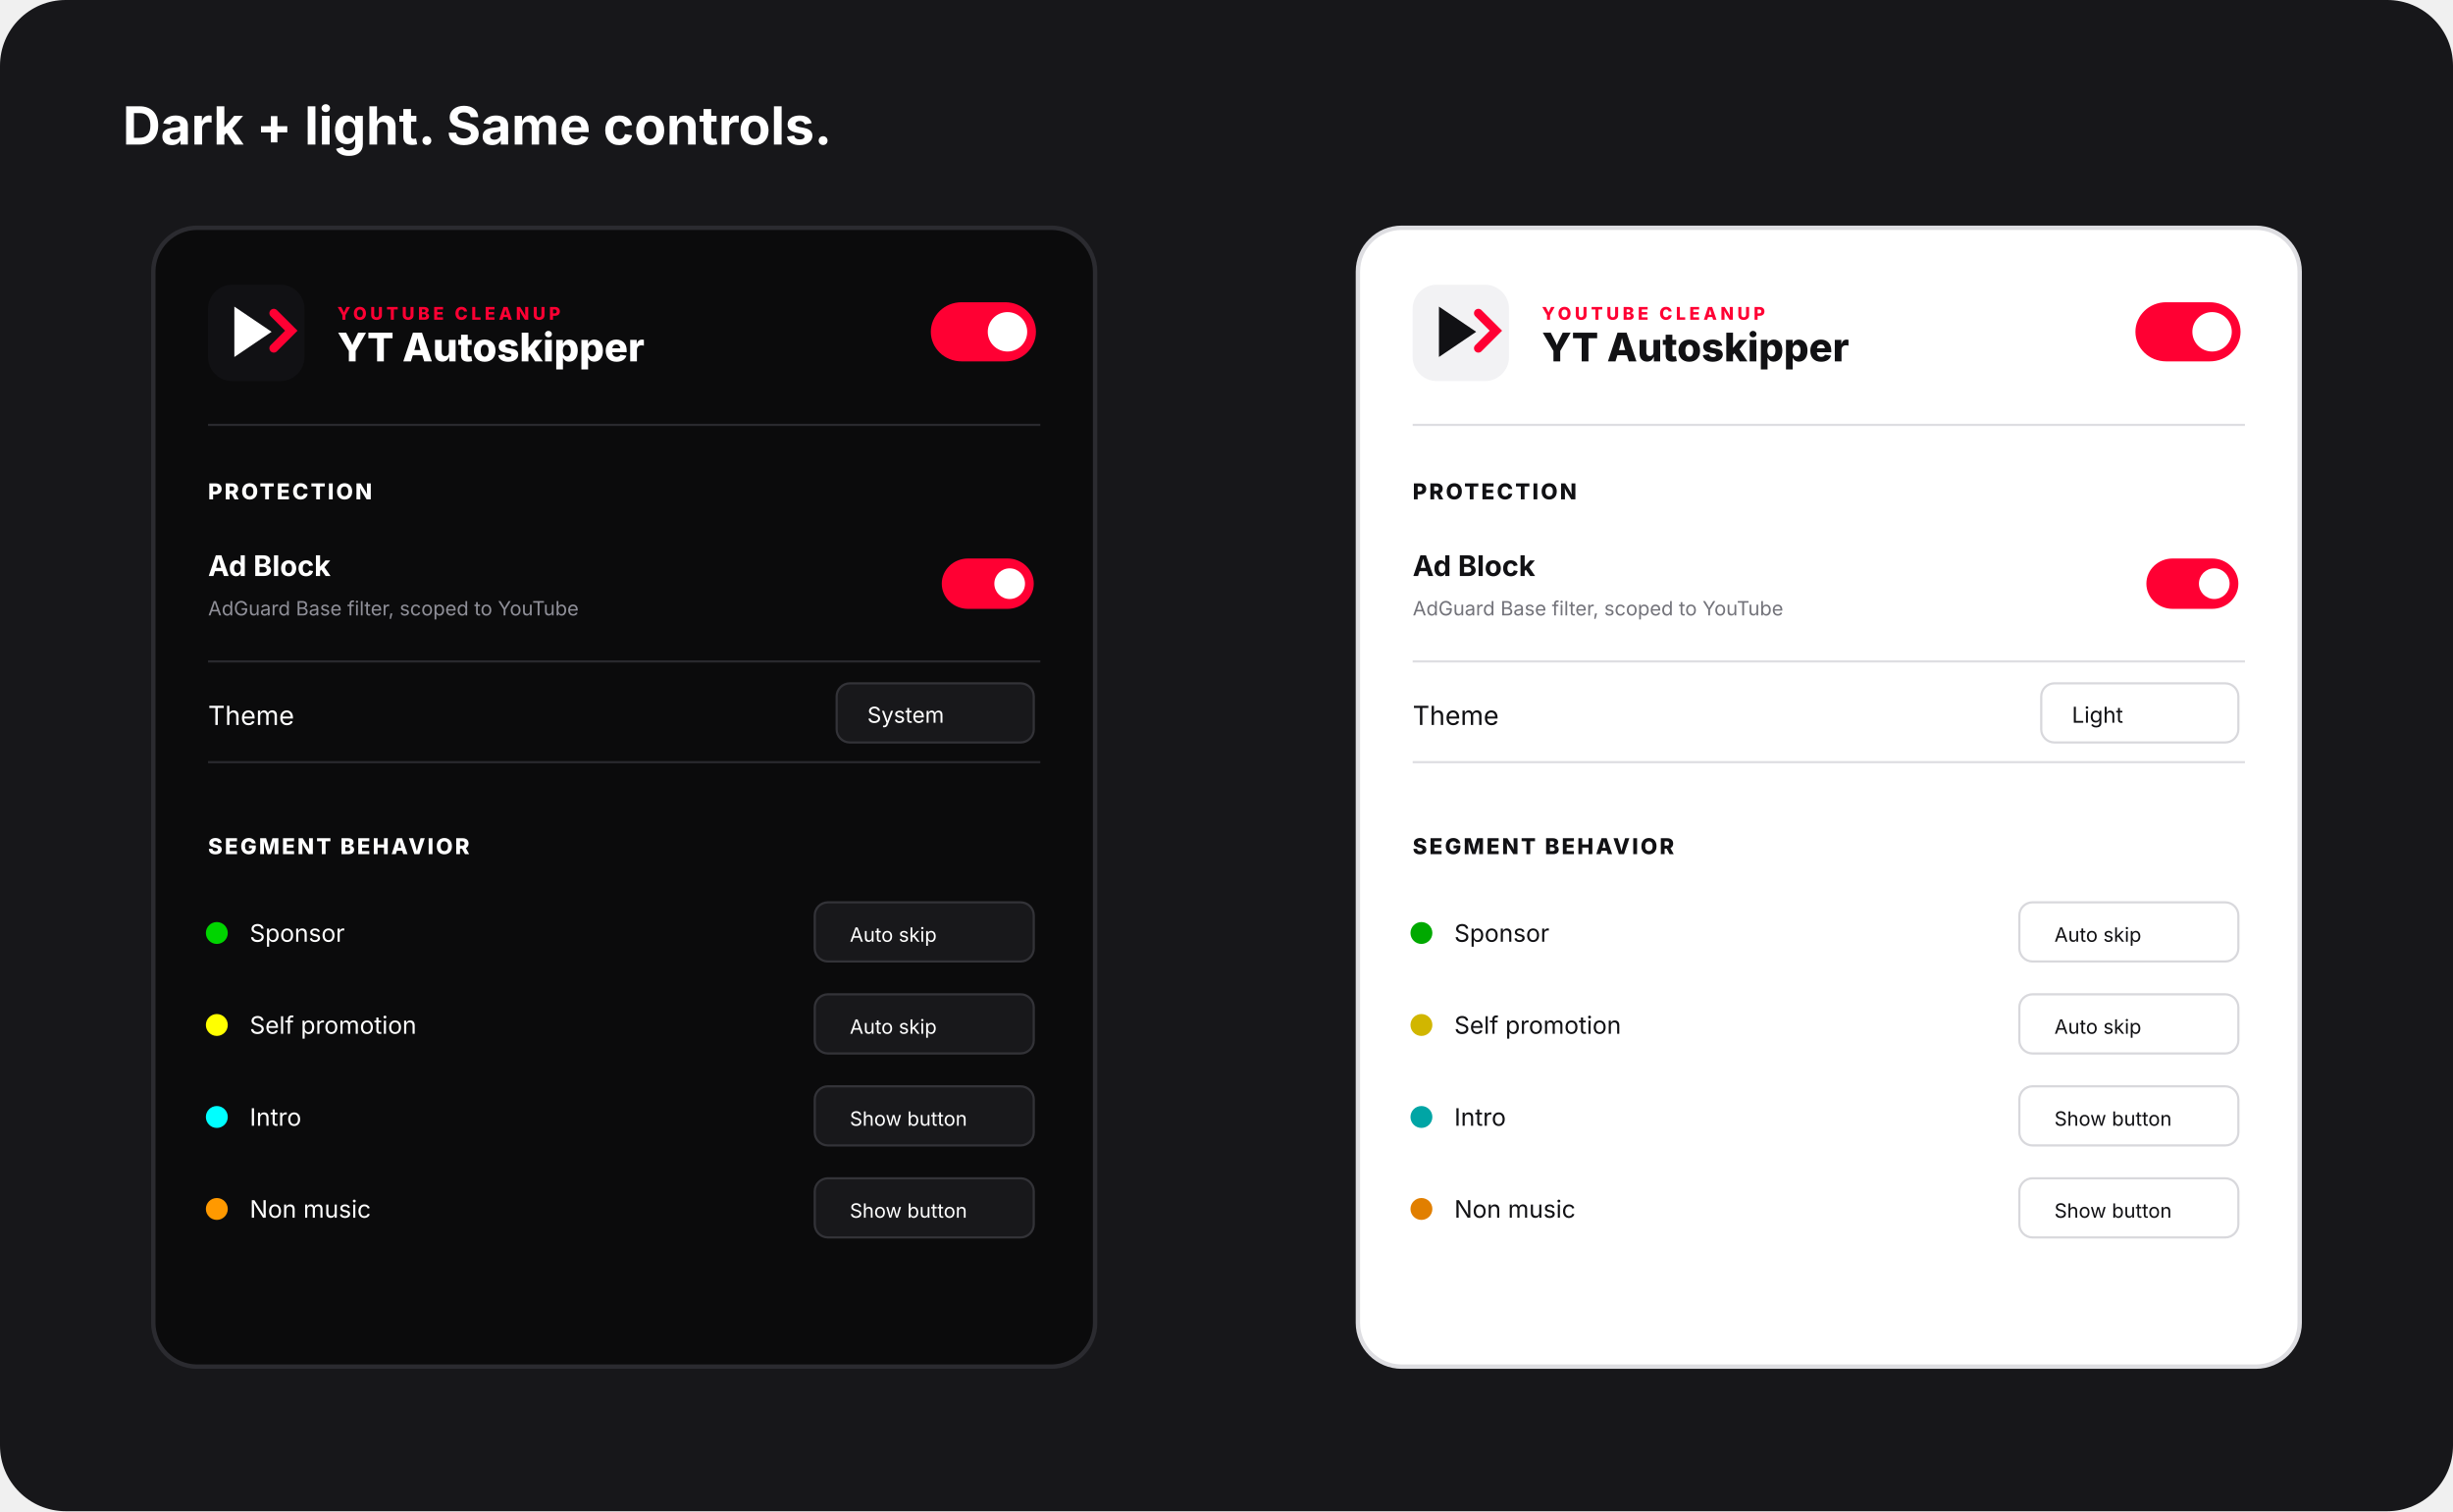
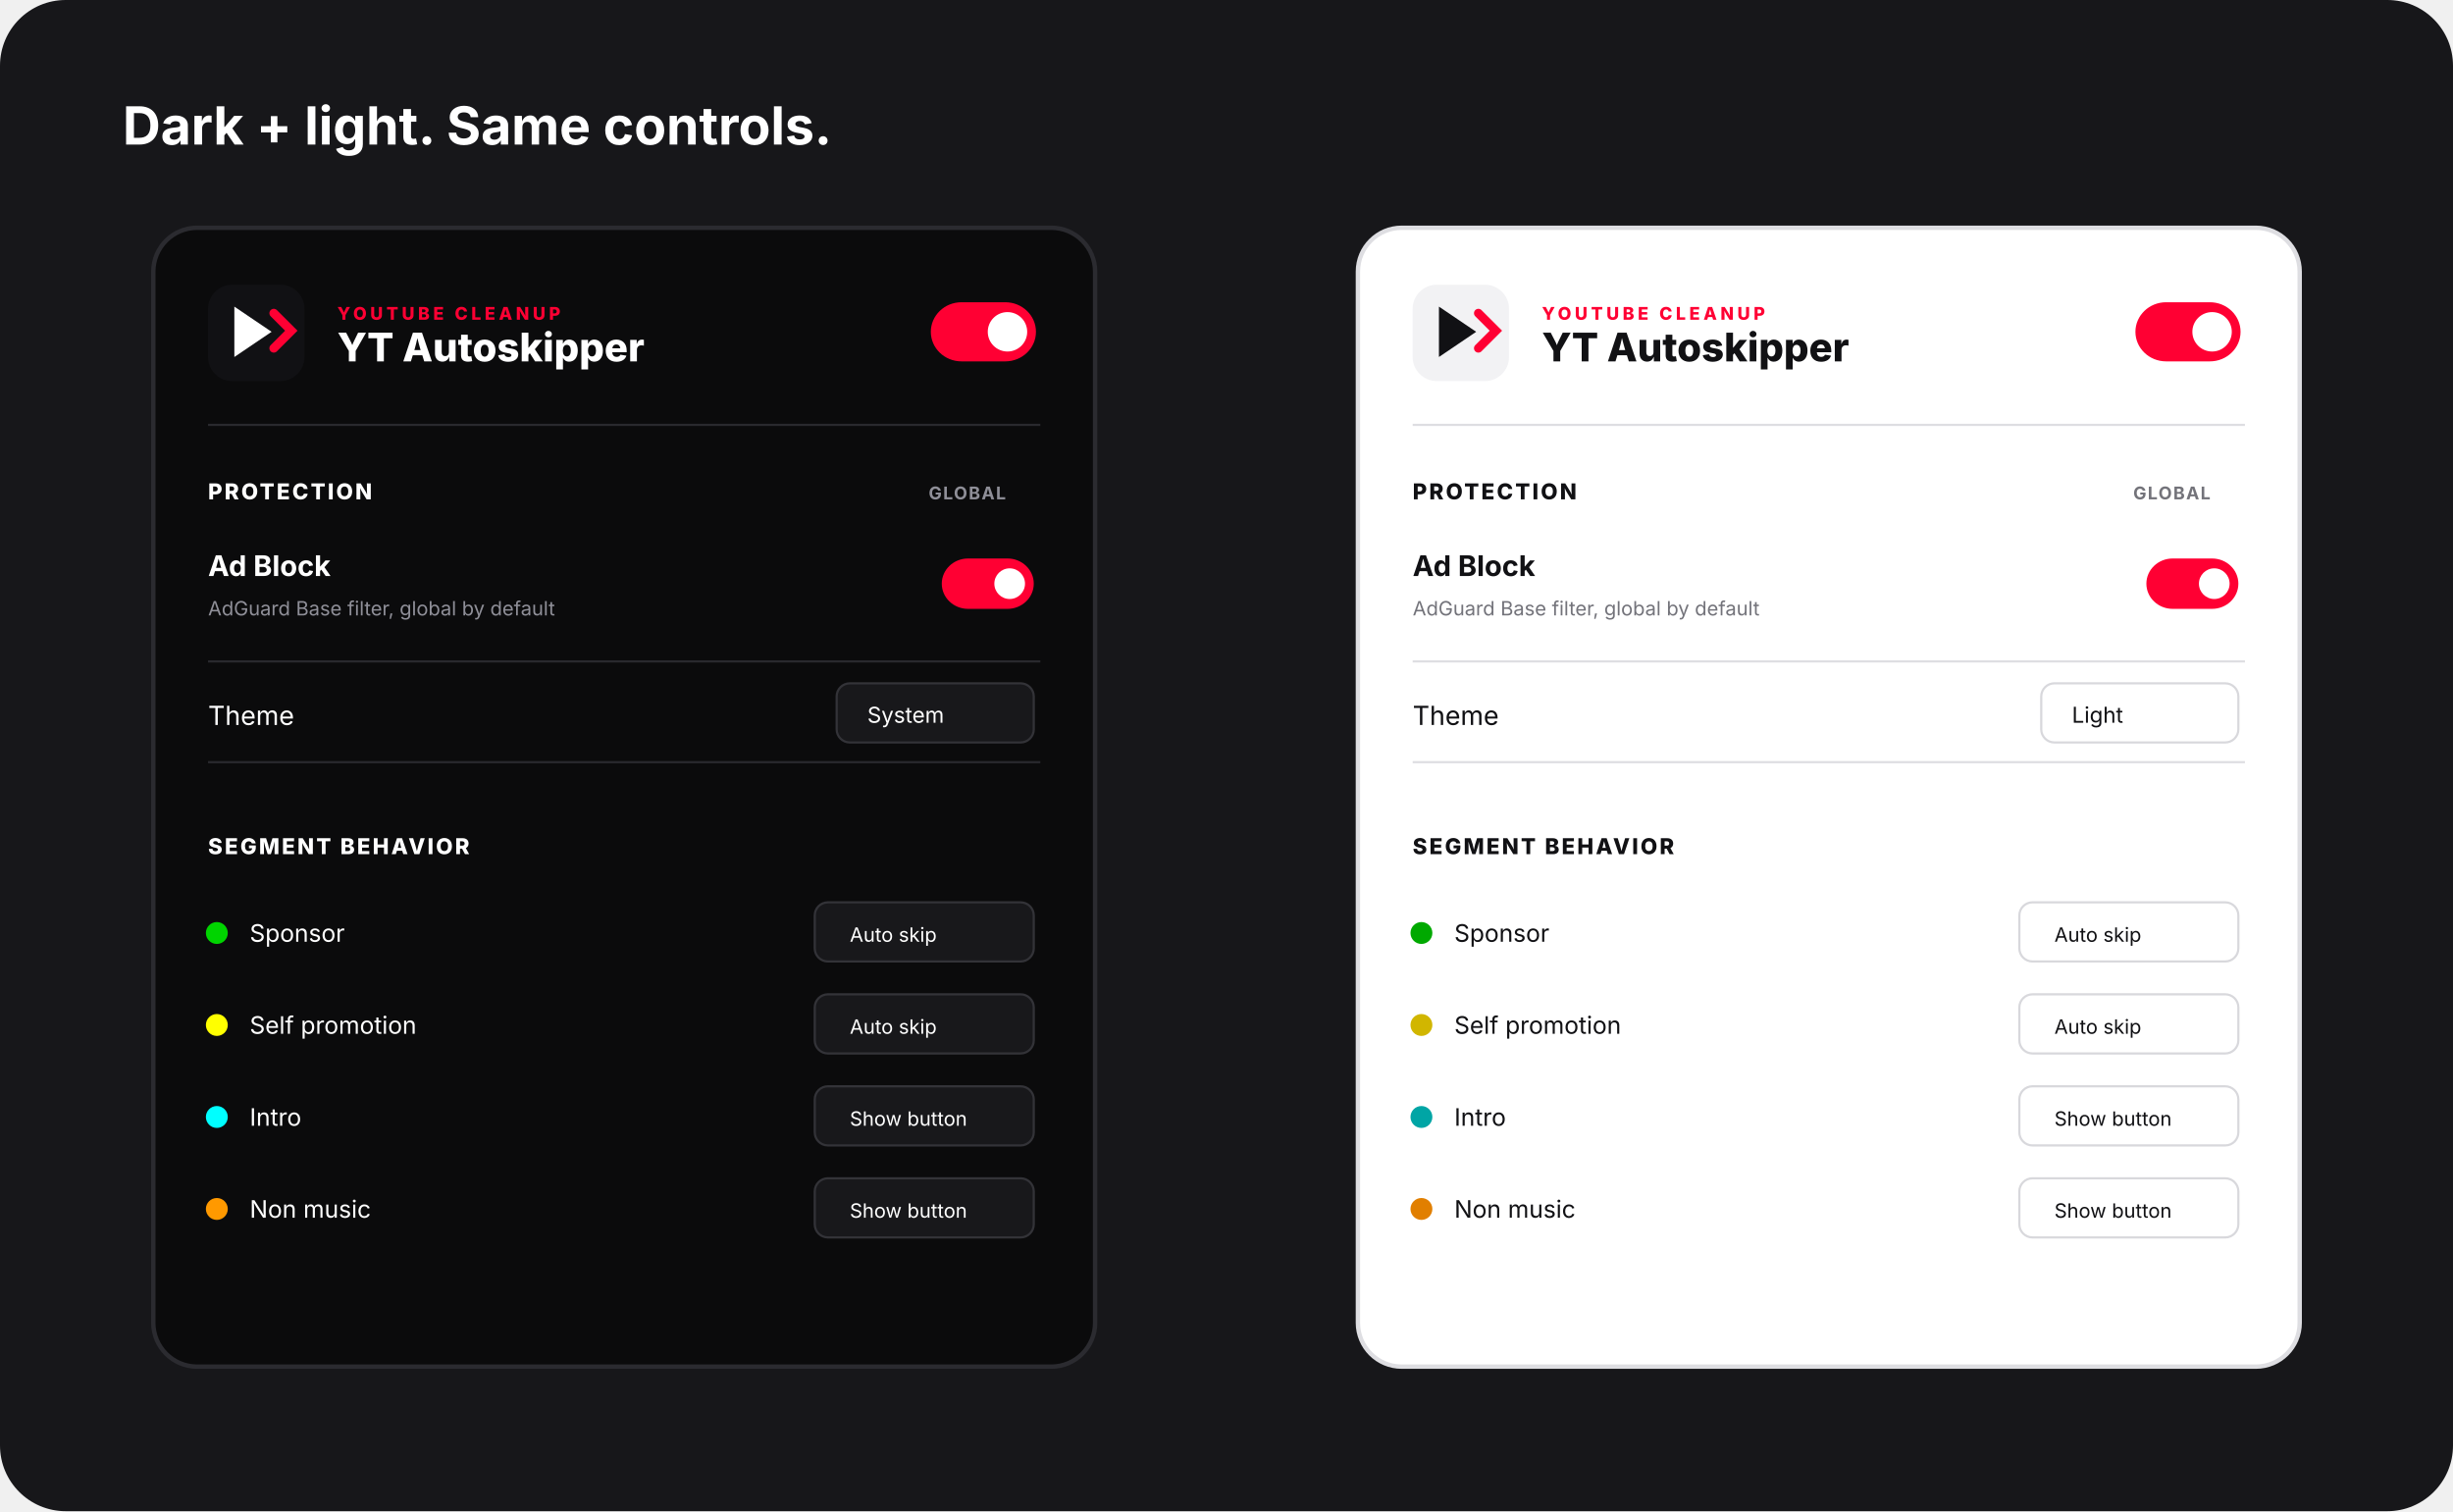
<svg xmlns="http://www.w3.org/2000/svg" viewBox="0 0 1120 690">
  <rect width="1120" height="690" rx="30" fill="#17171a" />
  <text x="56" y="66" fill="#fff" font-family="Inter,Segoe UI,Arial,sans-serif" font-size="24" font-weight="750">Dark + light. Same controls.</text>
  <g transform="translate(70 104)">
    <rect width="430" height="520" rx="20" fill="#0b0b0c" stroke="#2b2b30" stroke-width="2" />
    <rect x="25" y="26" width="44" height="44" rx="11" fill="#111114" />
    <path d="M37 36V59L54 47.5Z" fill="#fff" />
    <path d="M55 39 63 47 55 55" fill="none" stroke="#ff0033" stroke-width="4" stroke-linecap="round" />
    <text x="84" y="42" fill="#ff0033" font-family="Inter,Segoe UI,Arial,sans-serif" font-size="8" font-weight="800" letter-spacing="1.6">YOUTUBE CLEANUP</text>
    <text x="84" y="61" fill="#fff" font-family="Inter,Segoe UI,Arial,sans-serif" font-size="18" font-weight="800">YT Autoskipper</text>
    <rect x="355" y="34" width="48" height="27" rx="14" fill="#ff0033" />
    <circle cx="390" cy="47.5" r="9" fill="#fff" />
    <path d="M25 90H405" stroke="#29292e" />
    <text x="25" y="124" fill="#fff" font-family="Inter,Segoe UI,Arial,sans-serif" font-size="10" font-weight="800" letter-spacing="1">PROTECTION</text>
+     <text x="354" y="124" fill="#8f8f98" font-family="Inter,Segoe UI,Arial,sans-serif" font-size="8" font-weight="700" letter-spacing="0.6">GLOBAL</text>
    <text x="25" y="159" fill="#fff" font-family="Inter,Segoe UI,Arial,sans-serif" font-size="13" font-weight="700">Ad Block</text>
-     <text x="25" y="177" fill="#8f8f98" font-family="Inter,Segoe UI,Arial,sans-serif" font-size="9">AdGuard Base filter, scoped to YouTube</text>
+     <text x="25" y="177" fill="#8f8f98" font-family="Inter,Segoe UI,Arial,sans-serif" font-size="9">AdGuard Base filter, global by default</text>
    <rect x="360" y="151" width="42" height="23" rx="12" fill="#ff0033" />
    <circle cx="391" cy="162.5" r="7" fill="#fff" />
    <path d="M25 198H405M25 244H405" stroke="#29292e" />
    <text x="25" y="227" fill="#fff" font-family="Inter,Segoe UI,Arial,sans-serif" font-size="12">Theme</text>
    <rect x="312" y="208" width="90" height="27" rx="6" fill="#18181b" stroke="#333338" />
    <text x="326" y="226" fill="#fff" font-family="Inter,Segoe UI,Arial,sans-serif" font-size="10">System</text>
    <text x="25" y="286" fill="#fff" font-family="Inter,Segoe UI,Arial,sans-serif" font-size="10" font-weight="800" letter-spacing="1">SEGMENT BEHAVIOR</text>
    <g fill="#fff" font-family="Inter,Segoe UI,Arial,sans-serif" font-size="11">
      <text x="44" y="326">Sponsor</text>
      <text x="44" y="368">Self promotion</text>
      <text x="44" y="410">Intro</text>
      <text x="44" y="452">Non music</text>
    </g>
    <circle cx="29" cy="322" r="5" fill="#00d400" />
    <circle cx="29" cy="364" r="5" fill="#ffff00" />
    <circle cx="29" cy="406" r="5" fill="#00ffff" />
    <circle cx="29" cy="448" r="5" fill="#ff9900" />
    <g fill="#18181b" stroke="#333338">
      <rect x="302" y="308" width="100" height="27" rx="6" />
      <rect x="302" y="350" width="100" height="27" rx="6" />
      <rect x="302" y="392" width="100" height="27" rx="6" />
      <rect x="302" y="434" width="100" height="27" rx="6" />
    </g>
    <g fill="#fff" font-family="Inter,Segoe UI,Arial,sans-serif" font-size="9">
      <text x="318" y="326">Auto skip</text>
      <text x="318" y="368">Auto skip</text>
      <text x="318" y="410">Show button</text>
      <text x="318" y="452">Show button</text>
    </g>
  </g>
  <g transform="translate(620 104)">
    <rect width="430" height="520" rx="20" fill="#fff" stroke="#dedee2" stroke-width="2" />
    <rect x="25" y="26" width="44" height="44" rx="11" fill="#f2f2f4" />
    <path d="M37 36V59L54 47.5Z" fill="#111114" />
    <path d="M55 39 63 47 55 55" fill="none" stroke="#ff0033" stroke-width="4" stroke-linecap="round" />
    <text x="84" y="42" fill="#ff0033" font-family="Inter,Segoe UI,Arial,sans-serif" font-size="8" font-weight="800" letter-spacing="1.6">YOUTUBE CLEANUP</text>
    <text x="84" y="61" fill="#111114" font-family="Inter,Segoe UI,Arial,sans-serif" font-size="18" font-weight="800">YT Autoskipper</text>
    <rect x="355" y="34" width="48" height="27" rx="14" fill="#ff0033" />
    <circle cx="390" cy="47.5" r="9" fill="#fff" />
    <path d="M25 90H405" stroke="#dedee2" />
    <text x="25" y="124" fill="#111114" font-family="Inter,Segoe UI,Arial,sans-serif" font-size="10" font-weight="800" letter-spacing="1">PROTECTION</text>
+     <text x="354" y="124" fill="#73737a" font-family="Inter,Segoe UI,Arial,sans-serif" font-size="8" font-weight="700" letter-spacing="0.6">GLOBAL</text>
    <text x="25" y="159" fill="#111114" font-family="Inter,Segoe UI,Arial,sans-serif" font-size="13" font-weight="700">Ad Block</text>
-     <text x="25" y="177" fill="#73737a" font-family="Inter,Segoe UI,Arial,sans-serif" font-size="9">AdGuard Base filter, scoped to YouTube</text>
+     <text x="25" y="177" fill="#73737a" font-family="Inter,Segoe UI,Arial,sans-serif" font-size="9">AdGuard Base filter, global by default</text>
    <rect x="360" y="151" width="42" height="23" rx="12" fill="#ff0033" />
    <circle cx="391" cy="162.5" r="7" fill="#fff" />
    <path d="M25 198H405M25 244H405" stroke="#dedee2" />
    <text x="25" y="227" fill="#111114" font-family="Inter,Segoe UI,Arial,sans-serif" font-size="12">Theme</text>
    <rect x="312" y="208" width="90" height="27" rx="6" fill="#fff" stroke="#d8d8dc" />
    <text x="326" y="226" fill="#111114" font-family="Inter,Segoe UI,Arial,sans-serif" font-size="10">Light</text>
    <text x="25" y="286" fill="#111114" font-family="Inter,Segoe UI,Arial,sans-serif" font-size="10" font-weight="800" letter-spacing="1">SEGMENT BEHAVIOR</text>
    <g fill="#111114" font-family="Inter,Segoe UI,Arial,sans-serif" font-size="11">
      <text x="44" y="326">Sponsor</text>
      <text x="44" y="368">Self promotion</text>
      <text x="44" y="410">Intro</text>
      <text x="44" y="452">Non music</text>
    </g>
    <circle cx="29" cy="322" r="5" fill="#00a900" />
    <circle cx="29" cy="364" r="5" fill="#d1b600" />
    <circle cx="29" cy="406" r="5" fill="#00a5a5" />
    <circle cx="29" cy="448" r="5" fill="#e17f00" />
    <g fill="#fff" stroke="#d8d8dc">
      <rect x="302" y="308" width="100" height="27" rx="6" />
      <rect x="302" y="350" width="100" height="27" rx="6" />
      <rect x="302" y="392" width="100" height="27" rx="6" />
      <rect x="302" y="434" width="100" height="27" rx="6" />
    </g>
    <g fill="#111114" font-family="Inter,Segoe UI,Arial,sans-serif" font-size="9">
      <text x="318" y="326">Auto skip</text>
      <text x="318" y="368">Auto skip</text>
      <text x="318" y="410">Show button</text>
      <text x="318" y="452">Show button</text>
    </g>
  </g>
</svg>
